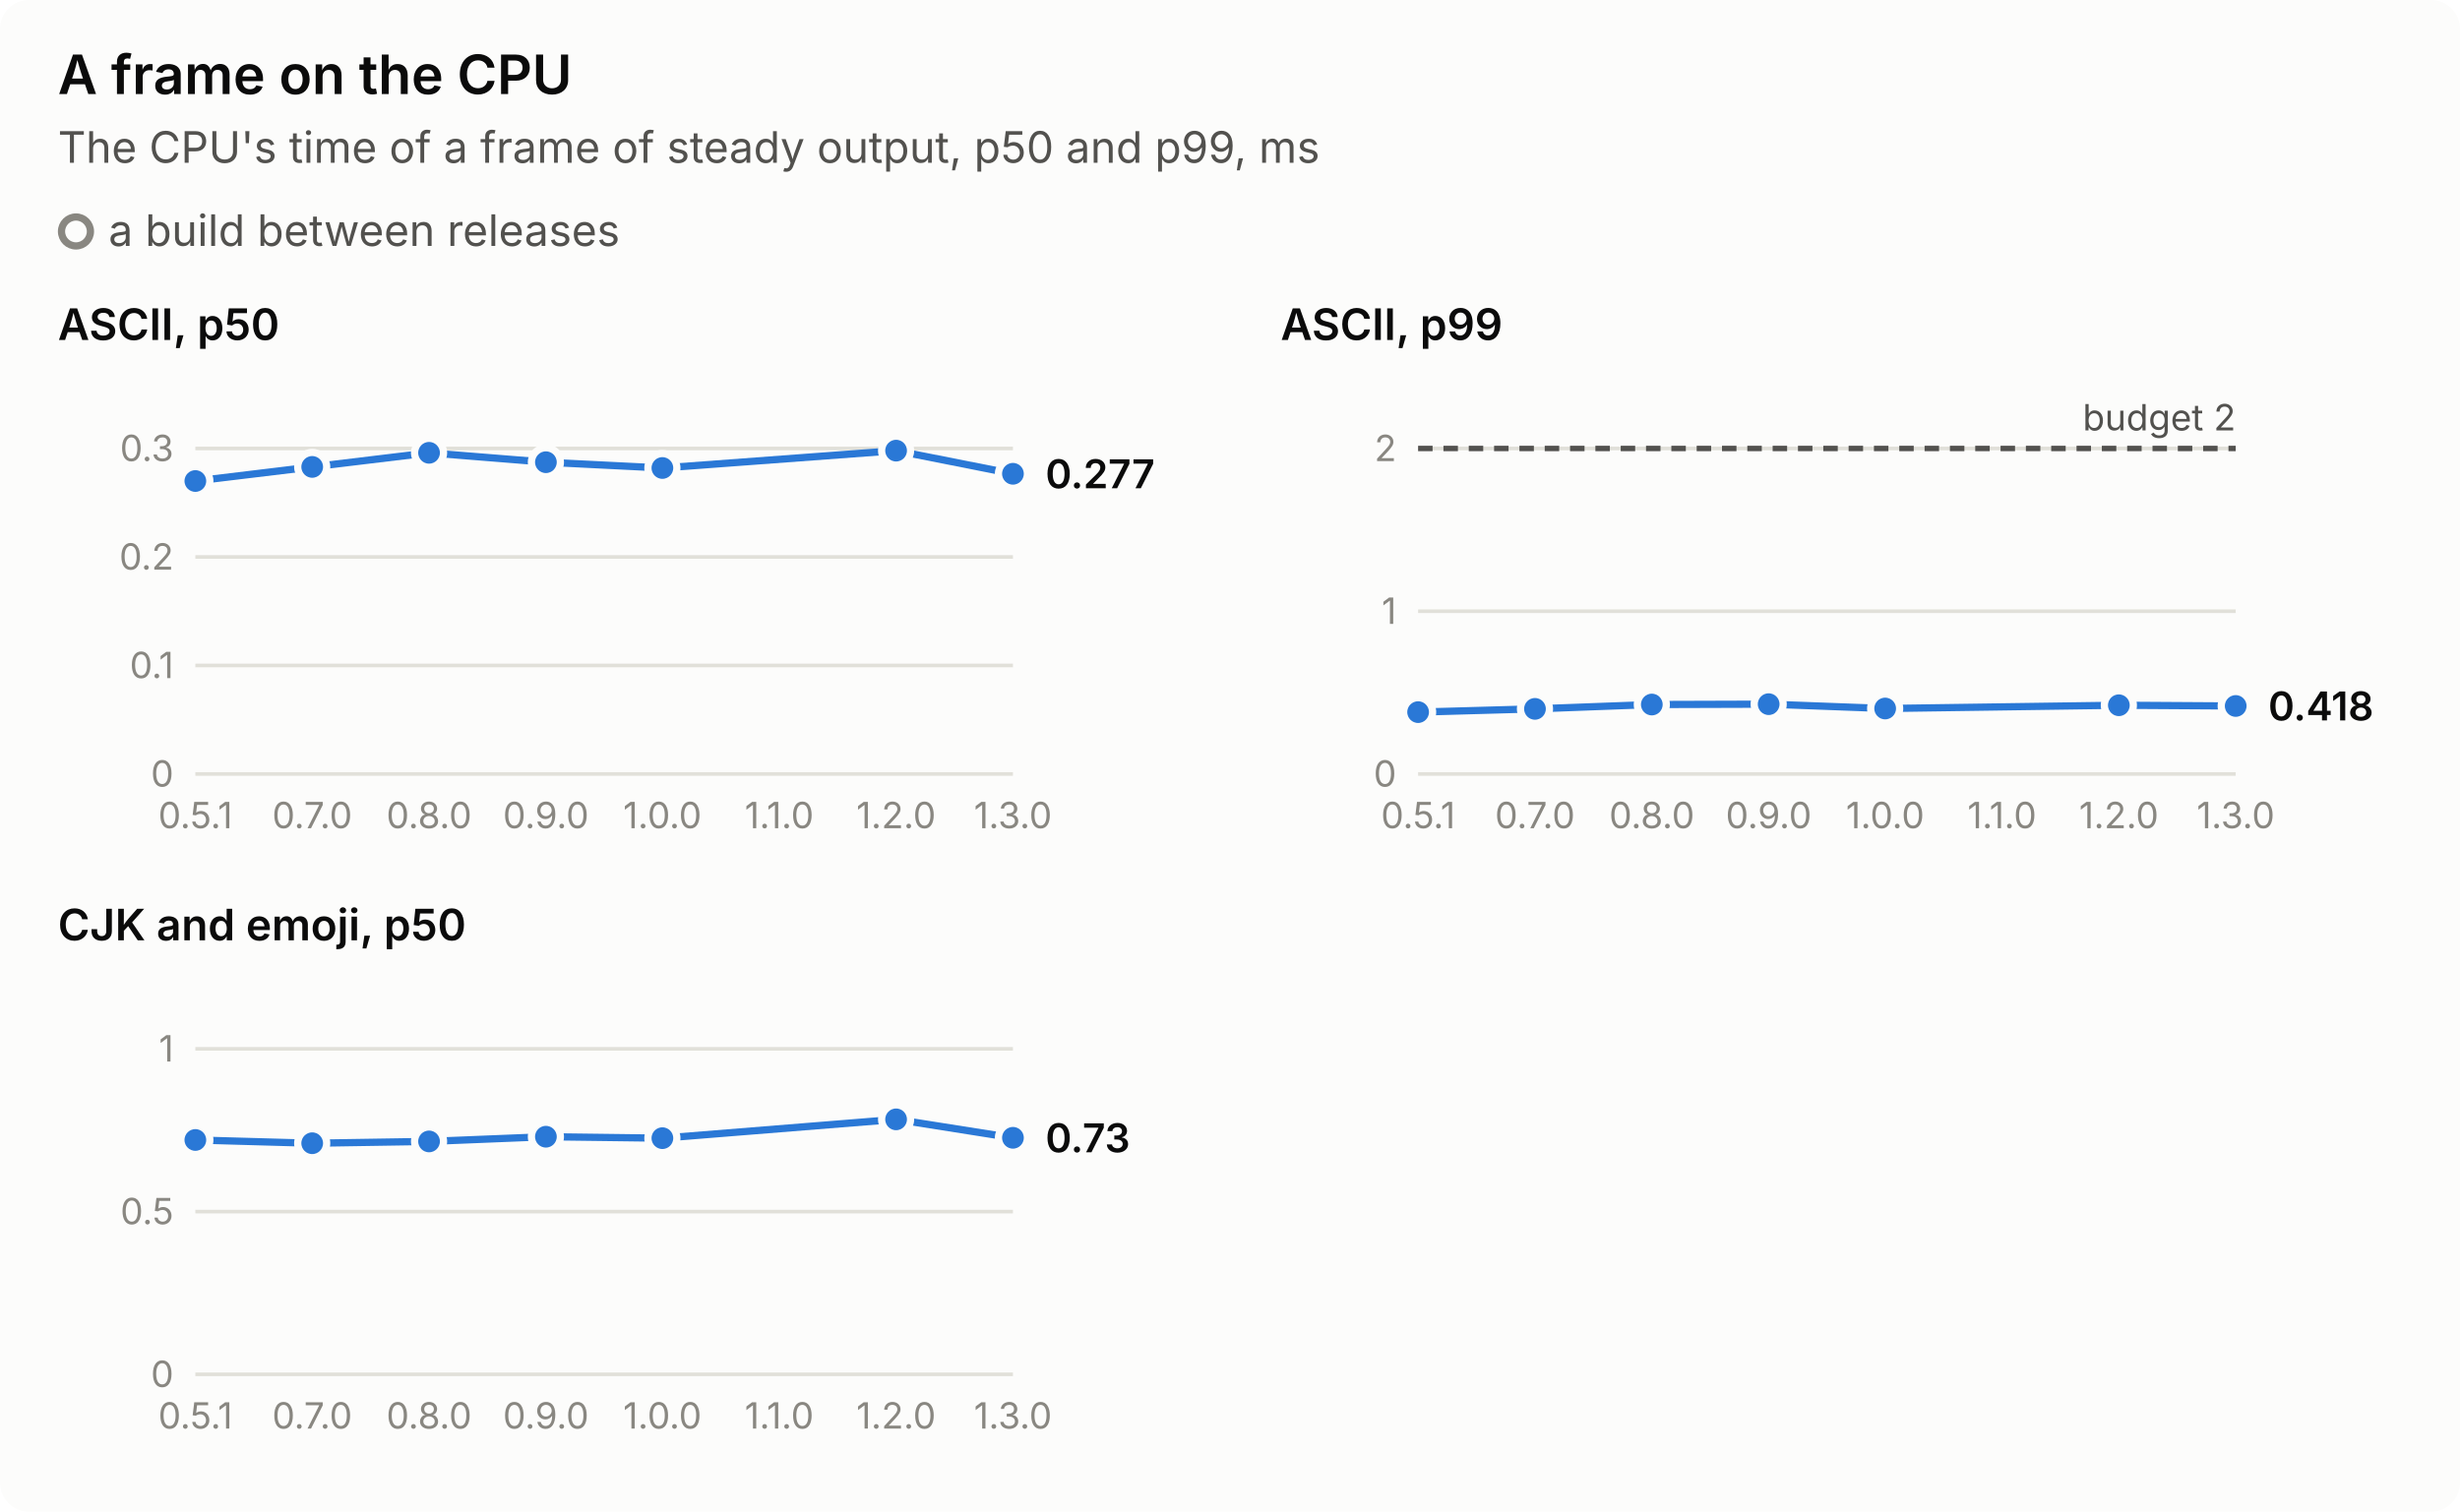
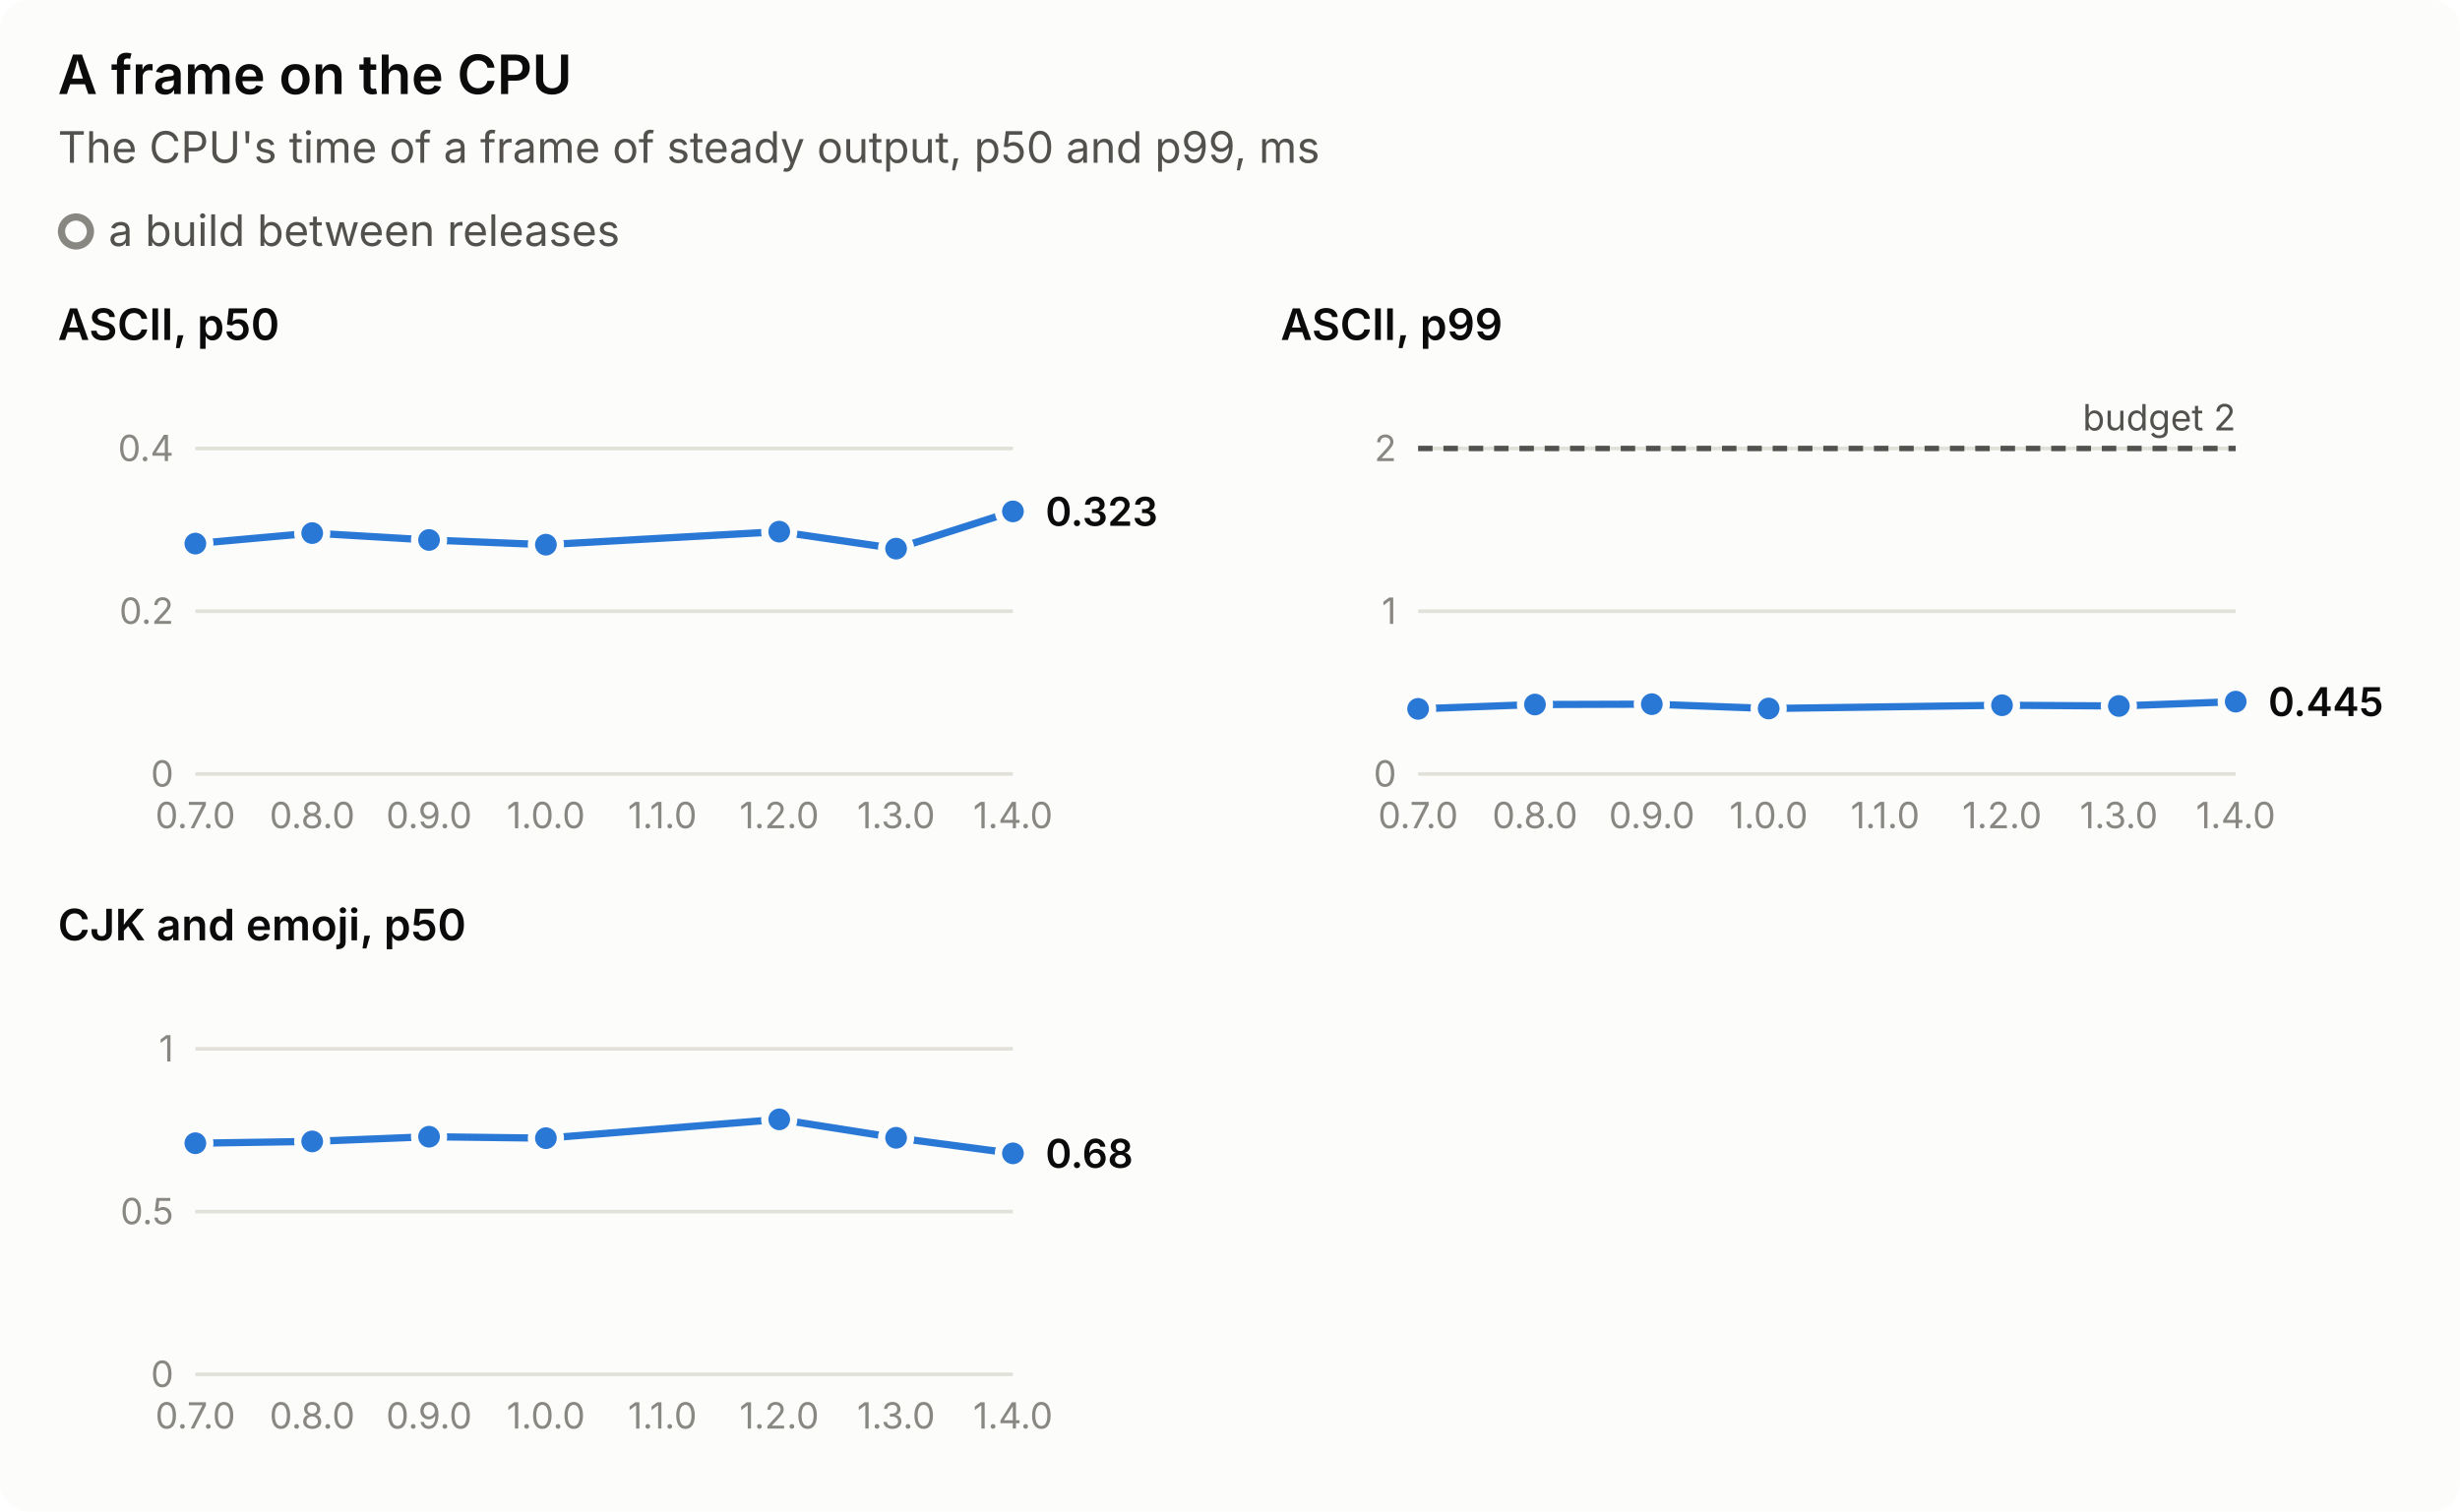
<svg xmlns="http://www.w3.org/2000/svg" class="chart" data-chart="trends" width="680" height="418" viewBox="0 0 680 418" role="img" aria-label="A frame on the CPU">
  <style>
  .chart .surface { fill: #fcfcfb; }
  .chart .primary { fill: #0b0b0b; }
  .chart .secondary { fill: #52514e; }
  .chart .muted { fill: #898781; }
  .chart .grid { stroke: #e1e0d9; }
  .chart .base { stroke: #c3c2b7; }
  .chart .accent { fill: #2a78d6; }
  .chart .context { fill: #898781; }
  .chart .accent-line { stroke: #2a78d6; }
  .chart .context-line { stroke: #898781; }
  .chart .second { fill: #eb6834; }
  .chart .second-line { stroke: #eb6834; }
  .chart .ring { stroke: #fcfcfb; }
  .chart .budget { stroke: #52514e; }
  .chart .column.on { fill: #2a78d6; fill-opacity: 0.08; }
  .chart text { font-family: system-ui, -apple-system, "Segoe UI", sans-serif; }
  .chart .tick { font-variant-numeric: tabular-nums; }
  .chart .column { fill: transparent; }
  .chart.hide-0 .s0, .chart.hide-1 .s1 { display: none; }
  .chart.hide-0 .legend-item[data-series="0"], .chart.hide-1 .legend-item[data-series="1"] { opacity: 0.4; }
  @media (prefers-color-scheme: dark) {
    .chart .surface { fill: #1a1a19; }
    .chart .primary { fill: #f0efec; }
    .chart .secondary { fill: #c3c2b7; }
    .chart .muted { fill: #898781; }
    .chart .grid { stroke: #2c2c2a; }
    .chart .base { stroke: #383835; }
    .chart .accent { fill: #3987e5; }
    .chart .context { fill: #6f6e69; }
    .chart .accent-line { stroke: #3987e5; }
    .chart .context-line { stroke: #6f6e69; }
    .chart .second { fill: #d95926; }
    .chart .second-line { stroke: #d95926; }
    .chart .ring { stroke: #1a1a19; }
    .chart .budget { stroke: #c3c2b7; }
    .chart .column.on { fill: #3987e5; fill-opacity: 0.16; }
  }
  .chart.dark .surface { fill: #1a1a19; }
  .chart.dark .primary { fill: #f0efec; }
  .chart.dark .secondary { fill: #c3c2b7; }
  .chart.dark .muted { fill: #898781; }
  .chart.dark .grid { stroke: #2c2c2a; }
  .chart.dark .base { stroke: #383835; }
  .chart.dark .accent { fill: #3987e5; }
  .chart.dark .context { fill: #6f6e69; }
  .chart.dark .accent-line { stroke: #3987e5; }
  .chart.dark .context-line { stroke: #6f6e69; }
  .chart.dark .second { fill: #d95926; }
  .chart.dark .second-line { stroke: #d95926; }
  .chart.dark .ring { stroke: #1a1a19; }
  .chart.dark .budget { stroke: #c3c2b7; }
  .chart.dark .column.on { fill: #3987e5; fill-opacity: 0.16; }
</style>
  <rect class="surface" width="680" height="418" rx="8" />
  <text class="primary" x="16" y="26" font-size="15" font-weight="600">A frame on the CPU</text>
  <text class="secondary" x="16" y="45" font-size="12">The CPU's time of a frame of steady output, p50 and p99, ms</text>
  <circle class="surface context-line" cx="21" cy="64" r="4" stroke-width="2" />
  <text class="secondary" x="30" y="68" font-size="12">a build between releases</text>
  <g class="panel" data-title="ASCII, p50" data-unit="ms" data-digits="3">
    <text class="primary" x="16.0" y="94" font-size="12" font-weight="600">ASCII, p50</text>
    <line class="grid" x1="54.0" y1="214.0" x2="280.0" y2="214.0" stroke-width="1" />
    <text class="muted tick" x="48.0" y="217.5" font-size="10" text-anchor="end">0</text>
-     <line class="grid" x1="54.0" y1="184.0" x2="280.0" y2="184.0" stroke-width="1" />
-     <text class="muted tick" x="48.0" y="187.5" font-size="10" text-anchor="end">0.1</text>
-     <line class="grid" x1="54.0" y1="154.0" x2="280.0" y2="154.0" stroke-width="1" />
-     <text class="muted tick" x="48.0" y="157.5" font-size="10" text-anchor="end">0.2</text>
+     <line class="grid" x1="54.0" y1="169.0" x2="280.0" y2="169.0" stroke-width="1" />
+     <text class="muted tick" x="48.0" y="172.5" font-size="10" text-anchor="end">0.2</text>
    <line class="grid" x1="54.0" y1="124.0" x2="280.0" y2="124.0" stroke-width="1" />
-     <text class="muted tick" x="48.0" y="127.5" font-size="10" text-anchor="end">0.3</text>
-     <text class="muted" x="54.0" y="229.0" font-size="10" text-anchor="middle">0.5.1</text>
-     <text class="muted" x="86.3" y="229.0" font-size="10" text-anchor="middle">0.7.0</text>
-     <text class="muted" x="118.6" y="229.0" font-size="10" text-anchor="middle">0.8.0</text>
-     <text class="muted" x="150.9" y="229.0" font-size="10" text-anchor="middle">0.9.0</text>
-     <text class="muted" x="183.1" y="229.0" font-size="10" text-anchor="middle">1.0.0</text>
-     <text class="muted" x="215.4" y="229.0" font-size="10" text-anchor="middle">1.1.0</text>
-     <text class="muted" x="247.7" y="229.0" font-size="10" text-anchor="middle">1.2.0</text>
-     <text class="muted" x="280.0" y="229.0" font-size="10" text-anchor="middle">1.3.0</text>
-     <rect class="column" x="44.0" y="118.0" width="26.1" height="116" data-release="0.5.1" data-index="0" data-report="ab-F3-190.md" />
-     <rect class="column" x="70.1" y="118.0" width="32.3" height="116" data-release="0.7.0" data-index="1" data-report="ab-F3-77.md" />
-     <rect class="column" x="102.4" y="118.0" width="32.3" height="116" data-release="0.8.0" data-index="2" data-report="ab-F4-25.md" />
-     <rect class="column" x="134.7" y="118.0" width="32.3" height="116" data-release="0.9.0" data-index="3" data-report="ab-F4-42.md" />
-     <rect class="column" x="167.0" y="118.0" width="32.3" height="116" data-release="1.0.0" data-index="4" data-report="ab-F3-85.md" />
-     <rect class="column" x="199.3" y="118.0" width="32.3" height="116" data-release="1.1.0" data-index="5" data-report="ab-F3b-20.md" />
-     <rect class="column" x="231.6" y="118.0" width="32.3" height="116" data-release="1.2.0" data-index="6" data-report="ab-F3b-29.md" />
-     <rect class="column" x="263.9" y="118.0" width="26.1" height="116" data-release="1.3.0" data-index="7" data-report="ab-F5a-17.md" />
-     <line class="accent-line s0" x1="54.0" y1="133.0" x2="86.3" y2="129.1" stroke-width="2" stroke-linecap="round" />
-     <line class="accent-line s0" x1="86.3" y1="129.1" x2="118.6" y2="125.2" stroke-width="2" stroke-linecap="round" />
-     <line class="accent-line s0" x1="118.6" y1="125.2" x2="150.9" y2="127.8" stroke-width="2" stroke-linecap="round" />
-     <line class="accent-line s0" x1="150.9" y1="127.8" x2="183.1" y2="129.4" stroke-width="2" stroke-linecap="round" />
-     <line class="accent-line s0" x1="183.1" y1="129.4" x2="247.7" y2="124.6" stroke-width="2" stroke-linecap="round" />
-     <line class="accent-line s0" x1="247.7" y1="124.6" x2="280.0" y2="131.0" stroke-width="2" stroke-linecap="round" />
-     <circle class="accent ring s0" cx="54.0" cy="133.0" r="4" stroke-width="2" data-release="0.5.1" data-series="0" data-value="0.27" />
-     <circle class="accent ring s0" cx="86.3" cy="129.1" r="4" stroke-width="2" data-release="0.7.0" data-series="0" data-value="0.283" />
-     <circle class="accent ring s0" cx="118.6" cy="125.2" r="4" stroke-width="2" data-release="0.8.0" data-series="0" data-value="0.296" />
-     <circle class="accent ring s0" cx="150.9" cy="127.8" r="4" stroke-width="2" data-release="0.9.0" data-series="0" data-value="0.2875" />
-     <circle class="accent ring s0" cx="183.1" cy="129.4" r="4" stroke-width="2" data-release="1.0.0" data-series="0" data-value="0.282" />
-     <circle class="accent ring s0" cx="247.7" cy="124.6" r="4" stroke-width="2" data-release="1.2.0" data-series="0" data-value="0.298" />
-     <circle class="accent ring s0" cx="280.0" cy="131.0" r="4" stroke-width="2" data-release="1.3.0" data-series="0" data-value="0.27675" />
-     <text class="primary tick s0" x="289.0" y="135.0" font-size="11" font-weight="600">0.277</text>
+     <text class="muted tick" x="48.0" y="127.5" font-size="10" text-anchor="end">0.4</text>
+     <text class="muted" x="54.0" y="229.0" font-size="10" text-anchor="middle">0.7.0</text>
+     <text class="muted" x="86.3" y="229.0" font-size="10" text-anchor="middle">0.8.0</text>
+     <text class="muted" x="118.6" y="229.0" font-size="10" text-anchor="middle">0.9.0</text>
+     <text class="muted" x="150.9" y="229.0" font-size="10" text-anchor="middle">1.0.0</text>
+     <text class="muted" x="183.1" y="229.0" font-size="10" text-anchor="middle">1.1.0</text>
+     <text class="muted" x="215.4" y="229.0" font-size="10" text-anchor="middle">1.2.0</text>
+     <text class="muted" x="247.7" y="229.0" font-size="10" text-anchor="middle">1.3.0</text>
+     <text class="muted" x="280.0" y="229.0" font-size="10" text-anchor="middle">1.4.0</text>
+     <rect class="column" x="44.0" y="118.0" width="26.1" height="116" data-release="0.7.0" data-index="0" data-report="ab-F3-77.md" />
+     <rect class="column" x="70.1" y="118.0" width="32.3" height="116" data-release="0.8.0" data-index="1" data-report="ab-F4-25.md" />
+     <rect class="column" x="102.4" y="118.0" width="32.3" height="116" data-release="0.9.0" data-index="2" data-report="ab-F4-42.md" />
+     <rect class="column" x="134.7" y="118.0" width="32.3" height="116" data-release="1.0.0" data-index="3" data-report="ab-F3-85.md" />
+     <rect class="column" x="167.0" y="118.0" width="32.3" height="116" data-release="1.1.0" data-index="4" data-report="ab-F3b-20.md" />
+     <rect class="column" x="199.3" y="118.0" width="32.3" height="116" data-release="1.2.0" data-index="5" data-report="ab-F3b-29.md" />
+     <rect class="column" x="231.6" y="118.0" width="32.3" height="116" data-release="1.3.0" data-index="6" data-report="ab-F5a-17.md" />
+     <rect class="column" x="263.9" y="118.0" width="26.1" height="116" data-release="1.4.0" data-index="7" data-report="ab-F5a-78.md" />
+     <line class="accent-line s0" x1="54.0" y1="150.3" x2="86.3" y2="147.4" stroke-width="2" stroke-linecap="round" />
+     <line class="accent-line s0" x1="86.3" y1="147.4" x2="118.6" y2="149.3" stroke-width="2" stroke-linecap="round" />
+     <line class="accent-line s0" x1="118.6" y1="149.3" x2="150.9" y2="150.6" stroke-width="2" stroke-linecap="round" />
+     <line class="accent-line s0" x1="150.9" y1="150.6" x2="215.4" y2="147.0" stroke-width="2" stroke-linecap="round" />
+     <line class="accent-line s0" x1="215.4" y1="147.0" x2="247.7" y2="151.7" stroke-width="2" stroke-linecap="round" />
+     <line class="accent-line s0" x1="247.7" y1="151.7" x2="280.0" y2="141.4" stroke-width="2" stroke-linecap="round" />
+     <circle class="accent ring s0" cx="54.0" cy="150.3" r="4" stroke-width="2" data-release="0.7.0" data-series="0" data-value="0.283" />
+     <circle class="accent ring s0" cx="86.3" cy="147.4" r="4" stroke-width="2" data-release="0.8.0" data-series="0" data-value="0.296" />
+     <circle class="accent ring s0" cx="118.6" cy="149.3" r="4" stroke-width="2" data-release="0.9.0" data-series="0" data-value="0.2875" />
+     <circle class="accent ring s0" cx="150.9" cy="150.6" r="4" stroke-width="2" data-release="1.0.0" data-series="0" data-value="0.282" />
+     <circle class="accent ring s0" cx="215.4" cy="147.0" r="4" stroke-width="2" data-release="1.2.0" data-series="0" data-value="0.298" />
+     <circle class="accent ring s0" cx="247.7" cy="151.7" r="4" stroke-width="2" data-release="1.3.0" data-series="0" data-value="0.27675" />
+     <circle class="accent ring s0" cx="280.0" cy="141.4" r="4" stroke-width="2" data-release="1.4.0" data-series="0" data-value="0.3225" />
+     <text class="primary tick s0" x="289.0" y="145.4" font-size="11" font-weight="600">0.323</text>
  </g>
  <g class="panel" data-title="ASCII, p99" data-unit="ms" data-digits="3" data-budget="2" data-better="lower">
    <text class="primary" x="354.0" y="94" font-size="12" font-weight="600">ASCII, p99</text>
    <line class="grid" x1="392.0" y1="214.0" x2="618.0" y2="214.0" stroke-width="1" />
    <text class="muted tick" x="386.0" y="217.5" font-size="10" text-anchor="end">0</text>
    <line class="grid" x1="392.0" y1="169.0" x2="618.0" y2="169.0" stroke-width="1" />
    <text class="muted tick" x="386.0" y="172.5" font-size="10" text-anchor="end">1</text>
    <line class="grid" x1="392.0" y1="124.0" x2="618.0" y2="124.0" stroke-width="1" />
    <text class="muted tick" x="386.0" y="127.5" font-size="10" text-anchor="end">2</text>
-     <text class="muted" x="392.0" y="229.0" font-size="10" text-anchor="middle">0.5.1</text>
-     <text class="muted" x="424.3" y="229.0" font-size="10" text-anchor="middle">0.7.0</text>
-     <text class="muted" x="456.6" y="229.0" font-size="10" text-anchor="middle">0.8.0</text>
-     <text class="muted" x="488.9" y="229.0" font-size="10" text-anchor="middle">0.9.0</text>
-     <text class="muted" x="521.1" y="229.0" font-size="10" text-anchor="middle">1.0.0</text>
-     <text class="muted" x="553.4" y="229.0" font-size="10" text-anchor="middle">1.1.0</text>
-     <text class="muted" x="585.7" y="229.0" font-size="10" text-anchor="middle">1.2.0</text>
-     <text class="muted" x="618.0" y="229.0" font-size="10" text-anchor="middle">1.3.0</text>
-     <rect class="column" x="382.0" y="118.0" width="26.1" height="116" data-release="0.5.1" data-index="0" data-report="ab-F3-190.md" />
-     <rect class="column" x="408.1" y="118.0" width="32.3" height="116" data-release="0.7.0" data-index="1" data-report="ab-F3-77.md" />
-     <rect class="column" x="440.4" y="118.0" width="32.3" height="116" data-release="0.8.0" data-index="2" data-report="ab-F4-25.md" />
-     <rect class="column" x="472.7" y="118.0" width="32.3" height="116" data-release="0.9.0" data-index="3" data-report="ab-F4-42.md" />
-     <rect class="column" x="505.0" y="118.0" width="32.3" height="116" data-release="1.0.0" data-index="4" data-report="ab-F3-85.md" />
-     <rect class="column" x="537.3" y="118.0" width="32.3" height="116" data-release="1.1.0" data-index="5" data-report="ab-F3b-20.md" />
-     <rect class="column" x="569.6" y="118.0" width="32.3" height="116" data-release="1.2.0" data-index="6" data-report="ab-F3b-29.md" />
-     <rect class="column" x="601.9" y="118.0" width="26.1" height="116" data-release="1.3.0" data-index="7" data-report="ab-F5a-17.md" />
+     <text class="muted" x="392.0" y="229.0" font-size="10" text-anchor="middle">0.7.0</text>
+     <text class="muted" x="424.3" y="229.0" font-size="10" text-anchor="middle">0.8.0</text>
+     <text class="muted" x="456.6" y="229.0" font-size="10" text-anchor="middle">0.9.0</text>
+     <text class="muted" x="488.9" y="229.0" font-size="10" text-anchor="middle">1.0.0</text>
+     <text class="muted" x="521.1" y="229.0" font-size="10" text-anchor="middle">1.1.0</text>
+     <text class="muted" x="553.4" y="229.0" font-size="10" text-anchor="middle">1.2.0</text>
+     <text class="muted" x="585.7" y="229.0" font-size="10" text-anchor="middle">1.3.0</text>
+     <text class="muted" x="618.0" y="229.0" font-size="10" text-anchor="middle">1.4.0</text>
+     <rect class="column" x="382.0" y="118.0" width="26.1" height="116" data-release="0.7.0" data-index="0" data-report="ab-F3-77.md" />
+     <rect class="column" x="408.1" y="118.0" width="32.3" height="116" data-release="0.8.0" data-index="1" data-report="ab-F4-25.md" />
+     <rect class="column" x="440.4" y="118.0" width="32.3" height="116" data-release="0.9.0" data-index="2" data-report="ab-F4-42.md" />
+     <rect class="column" x="472.7" y="118.0" width="32.3" height="116" data-release="1.0.0" data-index="3" data-report="ab-F3-85.md" />
+     <rect class="column" x="505.0" y="118.0" width="32.3" height="116" data-release="1.1.0" data-index="4" data-report="ab-F3b-20.md" />
+     <rect class="column" x="537.3" y="118.0" width="32.3" height="116" data-release="1.2.0" data-index="5" data-report="ab-F3b-29.md" />
+     <rect class="column" x="569.6" y="118.0" width="32.3" height="116" data-release="1.3.0" data-index="6" data-report="ab-F5a-17.md" />
+     <rect class="column" x="601.9" y="118.0" width="26.1" height="116" data-release="1.4.0" data-index="7" data-report="ab-F5a-78.md" />
    <line class="budget" x1="392.0" y1="124.0" x2="618.0" y2="124.0" stroke-width="1.5" stroke-dasharray="4 3" />
    <text class="secondary" x="618.0" y="119.0" font-size="10" text-anchor="end">budget 2</text>
-     <line class="accent-line s0" x1="392.0" y1="196.9" x2="424.3" y2="196.0" stroke-width="2" stroke-linecap="round" />
-     <line class="accent-line s0" x1="424.3" y1="196.0" x2="456.6" y2="194.8" stroke-width="2" stroke-linecap="round" />
-     <line class="accent-line s0" x1="456.6" y1="194.8" x2="488.9" y2="194.7" stroke-width="2" stroke-linecap="round" />
-     <line class="accent-line s0" x1="488.9" y1="194.7" x2="521.1" y2="195.9" stroke-width="2" stroke-linecap="round" />
-     <line class="accent-line s0" x1="521.1" y1="195.9" x2="585.7" y2="195.0" stroke-width="2" stroke-linecap="round" />
-     <line class="accent-line s0" x1="585.7" y1="195.0" x2="618.0" y2="195.2" stroke-width="2" stroke-linecap="round" />
-     <circle class="accent ring s0" cx="392.0" cy="196.9" r="4" stroke-width="2" data-release="0.5.1" data-series="0" data-value="0.381" />
-     <circle class="accent ring s0" cx="424.3" cy="196.0" r="4" stroke-width="2" data-release="0.7.0" data-series="0" data-value="0.401" />
-     <circle class="accent ring s0" cx="456.6" cy="194.8" r="4" stroke-width="2" data-release="0.8.0" data-series="0" data-value="0.427" />
-     <circle class="accent ring s0" cx="488.9" cy="194.7" r="4" stroke-width="2" data-release="0.9.0" data-series="0" data-value="0.429" />
-     <circle class="accent ring s0" cx="521.1" cy="195.9" r="4" stroke-width="2" data-release="1.0.0" data-series="0" data-value="0.4025" />
-     <circle class="accent ring s0" cx="585.7" cy="195.0" r="4" stroke-width="2" data-release="1.2.0" data-series="0" data-value="0.4225" />
-     <circle class="accent ring s0" cx="618.0" cy="195.2" r="4" stroke-width="2" data-release="1.3.0" data-series="0" data-value="0.41775" />
-     <text class="primary tick s0" x="627.0" y="199.2" font-size="11" font-weight="600">0.418</text>
+     <line class="accent-line s0" x1="392.0" y1="196.0" x2="424.3" y2="194.8" stroke-width="2" stroke-linecap="round" />
+     <line class="accent-line s0" x1="424.3" y1="194.8" x2="456.6" y2="194.7" stroke-width="2" stroke-linecap="round" />
+     <line class="accent-line s0" x1="456.6" y1="194.7" x2="488.9" y2="195.9" stroke-width="2" stroke-linecap="round" />
+     <line class="accent-line s0" x1="488.9" y1="195.9" x2="553.4" y2="195.0" stroke-width="2" stroke-linecap="round" />
+     <line class="accent-line s0" x1="553.4" y1="195.0" x2="585.7" y2="195.2" stroke-width="2" stroke-linecap="round" />
+     <line class="accent-line s0" x1="585.7" y1="195.2" x2="618.0" y2="194.0" stroke-width="2" stroke-linecap="round" />
+     <circle class="accent ring s0" cx="392.0" cy="196.0" r="4" stroke-width="2" data-release="0.7.0" data-series="0" data-value="0.401" />
+     <circle class="accent ring s0" cx="424.3" cy="194.8" r="4" stroke-width="2" data-release="0.8.0" data-series="0" data-value="0.427" />
+     <circle class="accent ring s0" cx="456.6" cy="194.7" r="4" stroke-width="2" data-release="0.9.0" data-series="0" data-value="0.429" />
+     <circle class="accent ring s0" cx="488.9" cy="195.9" r="4" stroke-width="2" data-release="1.0.0" data-series="0" data-value="0.4025" />
+     <circle class="accent ring s0" cx="553.4" cy="195.0" r="4" stroke-width="2" data-release="1.2.0" data-series="0" data-value="0.4225" />
+     <circle class="accent ring s0" cx="585.7" cy="195.2" r="4" stroke-width="2" data-release="1.3.0" data-series="0" data-value="0.41775" />
+     <circle class="accent ring s0" cx="618.0" cy="194.0" r="4" stroke-width="2" data-release="1.4.0" data-series="0" data-value="0.44525" />
+     <text class="primary tick s0" x="627.0" y="198.0" font-size="11" font-weight="600">0.445</text>
  </g>
  <g class="panel" data-title="CJK and emoji, p50" data-unit="ms" data-digits="2">
    <text class="primary" x="16.0" y="260" font-size="12" font-weight="600">CJK and emoji, p50</text>
    <line class="grid" x1="54.0" y1="380.0" x2="280.0" y2="380.0" stroke-width="1" />
    <text class="muted tick" x="48.0" y="383.5" font-size="10" text-anchor="end">0</text>
    <line class="grid" x1="54.0" y1="335.0" x2="280.0" y2="335.0" stroke-width="1" />
    <text class="muted tick" x="48.0" y="338.5" font-size="10" text-anchor="end">0.5</text>
    <line class="grid" x1="54.0" y1="290.0" x2="280.0" y2="290.0" stroke-width="1" />
    <text class="muted tick" x="48.0" y="293.5" font-size="10" text-anchor="end">1</text>
-     <text class="muted" x="54.0" y="395.0" font-size="10" text-anchor="middle">0.5.1</text>
-     <text class="muted" x="86.3" y="395.0" font-size="10" text-anchor="middle">0.7.0</text>
-     <text class="muted" x="118.6" y="395.0" font-size="10" text-anchor="middle">0.8.0</text>
-     <text class="muted" x="150.9" y="395.0" font-size="10" text-anchor="middle">0.9.0</text>
-     <text class="muted" x="183.1" y="395.0" font-size="10" text-anchor="middle">1.0.0</text>
-     <text class="muted" x="215.4" y="395.0" font-size="10" text-anchor="middle">1.1.0</text>
-     <text class="muted" x="247.7" y="395.0" font-size="10" text-anchor="middle">1.2.0</text>
-     <text class="muted" x="280.0" y="395.0" font-size="10" text-anchor="middle">1.3.0</text>
-     <rect class="column" x="44.0" y="284.0" width="26.1" height="116" data-release="0.5.1" data-index="0" data-report="ab-F3-190.md" />
-     <rect class="column" x="70.1" y="284.0" width="32.3" height="116" data-release="0.7.0" data-index="1" data-report="ab-F3-77.md" />
-     <rect class="column" x="102.4" y="284.0" width="32.3" height="116" data-release="0.8.0" data-index="2" data-report="ab-F4-25.md" />
-     <rect class="column" x="134.7" y="284.0" width="32.3" height="116" data-release="0.9.0" data-index="3" data-report="ab-F4-42.md" />
-     <rect class="column" x="167.0" y="284.0" width="32.3" height="116" data-release="1.0.0" data-index="4" data-report="ab-F3-85.md" />
-     <rect class="column" x="199.3" y="284.0" width="32.3" height="116" data-release="1.1.0" data-index="5" data-report="ab-F3b-20.md" />
-     <rect class="column" x="231.6" y="284.0" width="32.3" height="116" data-release="1.2.0" data-index="6" data-report="ab-F3b-29.md" />
-     <rect class="column" x="263.9" y="284.0" width="26.1" height="116" data-release="1.3.0" data-index="7" data-report="ab-F5a-17.md" />
-     <line class="accent-line s0" x1="54.0" y1="315.2" x2="86.3" y2="316.1" stroke-width="2" stroke-linecap="round" />
-     <line class="accent-line s0" x1="86.3" y1="316.1" x2="118.6" y2="315.6" stroke-width="2" stroke-linecap="round" />
-     <line class="accent-line s0" x1="118.6" y1="315.6" x2="150.9" y2="314.3" stroke-width="2" stroke-linecap="round" />
-     <line class="accent-line s0" x1="150.9" y1="314.3" x2="183.1" y2="314.7" stroke-width="2" stroke-linecap="round" />
-     <line class="accent-line s0" x1="183.1" y1="314.7" x2="247.7" y2="309.5" stroke-width="2" stroke-linecap="round" />
-     <line class="accent-line s0" x1="247.7" y1="309.5" x2="280.0" y2="314.6" stroke-width="2" stroke-linecap="round" />
-     <circle class="accent ring s0" cx="54.0" cy="315.2" r="4" stroke-width="2" data-release="0.5.1" data-series="0" data-value="0.72" />
-     <circle class="accent ring s0" cx="86.3" cy="316.1" r="4" stroke-width="2" data-release="0.7.0" data-series="0" data-value="0.71" />
-     <circle class="accent ring s0" cx="118.6" cy="315.6" r="4" stroke-width="2" data-release="0.8.0" data-series="0" data-value="0.716" />
-     <circle class="accent ring s0" cx="150.9" cy="314.3" r="4" stroke-width="2" data-release="0.9.0" data-series="0" data-value="0.73" />
-     <circle class="accent ring s0" cx="183.1" cy="314.7" r="4" stroke-width="2" data-release="1.0.0" data-series="0" data-value="0.726" />
-     <circle class="accent ring s0" cx="247.7" cy="309.5" r="4" stroke-width="2" data-release="1.2.0" data-series="0" data-value="0.783" />
-     <circle class="accent ring s0" cx="280.0" cy="314.6" r="4" stroke-width="2" data-release="1.3.0" data-series="0" data-value="0.7272" />
-     <text class="primary tick s0" x="289.0" y="318.6" font-size="11" font-weight="600">0.73</text>
+     <text class="muted" x="54.0" y="395.0" font-size="10" text-anchor="middle">0.7.0</text>
+     <text class="muted" x="86.3" y="395.0" font-size="10" text-anchor="middle">0.8.0</text>
+     <text class="muted" x="118.6" y="395.0" font-size="10" text-anchor="middle">0.9.0</text>
+     <text class="muted" x="150.9" y="395.0" font-size="10" text-anchor="middle">1.0.0</text>
+     <text class="muted" x="183.1" y="395.0" font-size="10" text-anchor="middle">1.1.0</text>
+     <text class="muted" x="215.4" y="395.0" font-size="10" text-anchor="middle">1.2.0</text>
+     <text class="muted" x="247.7" y="395.0" font-size="10" text-anchor="middle">1.3.0</text>
+     <text class="muted" x="280.0" y="395.0" font-size="10" text-anchor="middle">1.4.0</text>
+     <rect class="column" x="44.0" y="284.0" width="26.1" height="116" data-release="0.7.0" data-index="0" data-report="ab-F3-77.md" />
+     <rect class="column" x="70.1" y="284.0" width="32.3" height="116" data-release="0.8.0" data-index="1" data-report="ab-F4-25.md" />
+     <rect class="column" x="102.4" y="284.0" width="32.3" height="116" data-release="0.9.0" data-index="2" data-report="ab-F4-42.md" />
+     <rect class="column" x="134.7" y="284.0" width="32.3" height="116" data-release="1.0.0" data-index="3" data-report="ab-F3-85.md" />
+     <rect class="column" x="167.0" y="284.0" width="32.3" height="116" data-release="1.1.0" data-index="4" data-report="ab-F3b-20.md" />
+     <rect class="column" x="199.3" y="284.0" width="32.3" height="116" data-release="1.2.0" data-index="5" data-report="ab-F3b-29.md" />
+     <rect class="column" x="231.6" y="284.0" width="32.3" height="116" data-release="1.3.0" data-index="6" data-report="ab-F5a-17.md" />
+     <rect class="column" x="263.9" y="284.0" width="26.1" height="116" data-release="1.4.0" data-index="7" data-report="ab-F5a-78.md" />
+     <line class="accent-line s0" x1="54.0" y1="316.1" x2="86.3" y2="315.6" stroke-width="2" stroke-linecap="round" />
+     <line class="accent-line s0" x1="86.3" y1="315.6" x2="118.6" y2="314.3" stroke-width="2" stroke-linecap="round" />
+     <line class="accent-line s0" x1="118.6" y1="314.3" x2="150.9" y2="314.7" stroke-width="2" stroke-linecap="round" />
+     <line class="accent-line s0" x1="150.9" y1="314.7" x2="215.4" y2="309.5" stroke-width="2" stroke-linecap="round" />
+     <line class="accent-line s0" x1="215.4" y1="309.5" x2="247.7" y2="314.6" stroke-width="2" stroke-linecap="round" />
+     <line class="accent-line s0" x1="247.7" y1="314.6" x2="280.0" y2="318.9" stroke-width="2" stroke-linecap="round" />
+     <circle class="accent ring s0" cx="54.0" cy="316.1" r="4" stroke-width="2" data-release="0.7.0" data-series="0" data-value="0.71" />
+     <circle class="accent ring s0" cx="86.3" cy="315.6" r="4" stroke-width="2" data-release="0.8.0" data-series="0" data-value="0.716" />
+     <circle class="accent ring s0" cx="118.6" cy="314.3" r="4" stroke-width="2" data-release="0.9.0" data-series="0" data-value="0.73" />
+     <circle class="accent ring s0" cx="150.9" cy="314.7" r="4" stroke-width="2" data-release="1.0.0" data-series="0" data-value="0.726" />
+     <circle class="accent ring s0" cx="215.4" cy="309.5" r="4" stroke-width="2" data-release="1.2.0" data-series="0" data-value="0.783" />
+     <circle class="accent ring s0" cx="247.7" cy="314.6" r="4" stroke-width="2" data-release="1.3.0" data-series="0" data-value="0.7272" />
+     <circle class="accent ring s0" cx="280.0" cy="318.9" r="4" stroke-width="2" data-release="1.4.0" data-series="0" data-value="0.67875" />
+     <text class="primary tick s0" x="289.0" y="322.9" font-size="11" font-weight="600">0.68</text>
  </g>
</svg>
